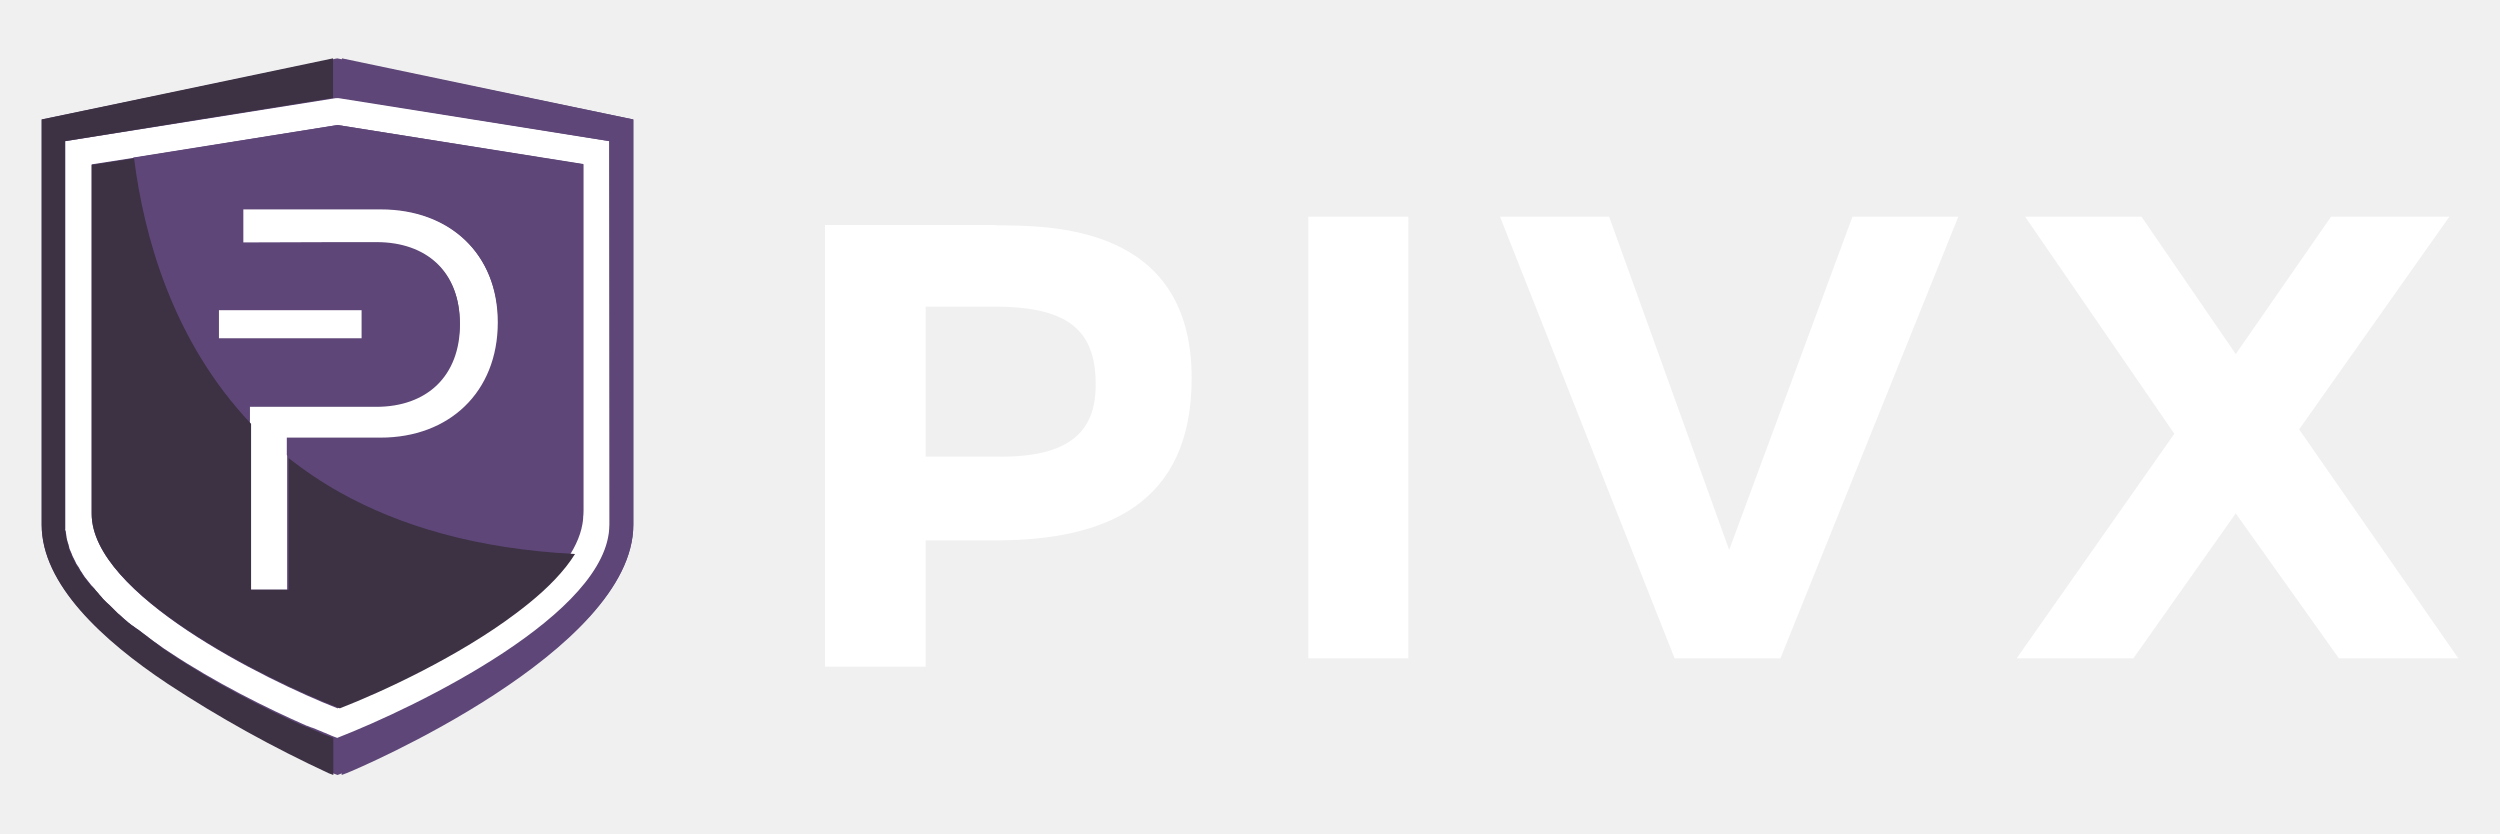
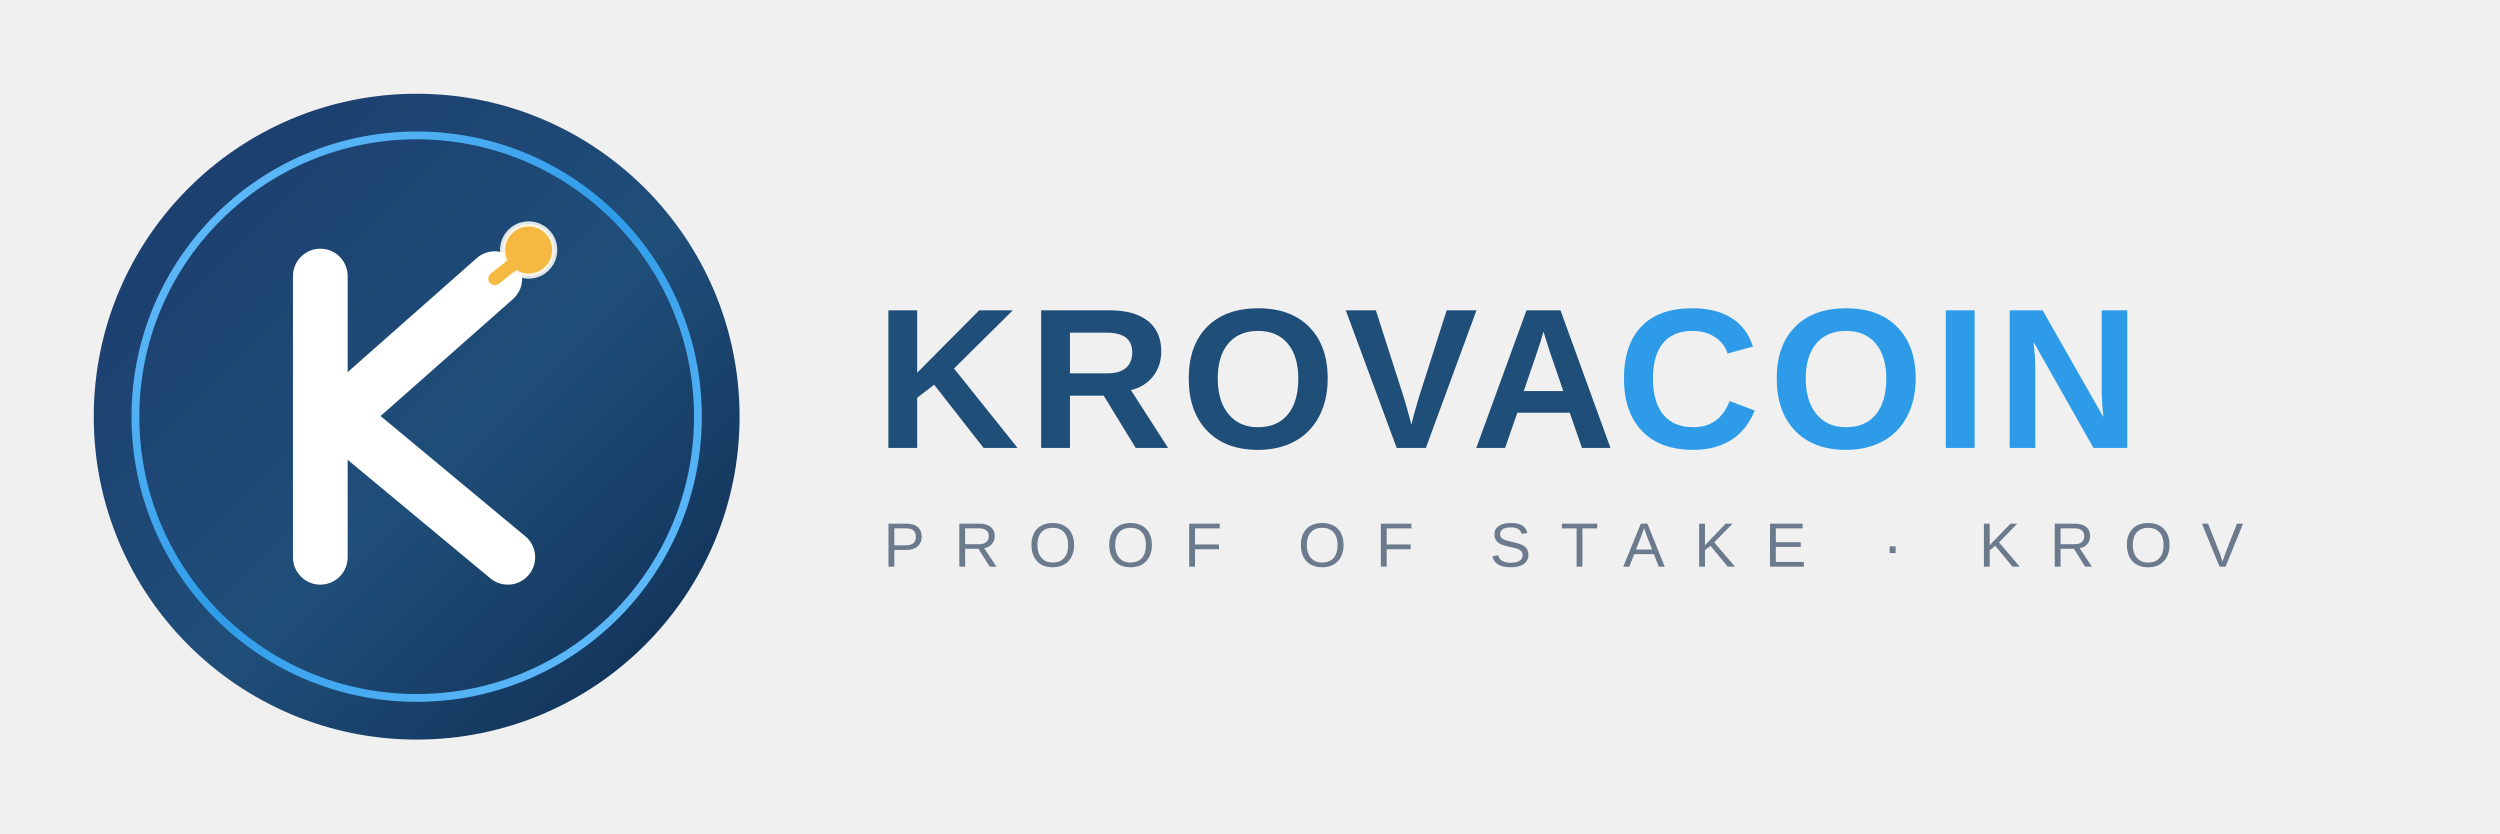
- <svg xmlns="http://www.w3.org/2000/svg" width="300px" height="100px" viewBox="0 0 300 100" version="1.1">
-   <g id="Artboard" stroke="none" stroke-width="1" fill="none" fill-rule="evenodd">
-     <g id="KROVACOIN_Logo-01" transform="translate(5, 6.966292)" fill-rule="nonzero">
-       <path d="M35.464,0.034 L0,7.369 L0,56.013 C0,63.135 7.373,69.865 15.358,75.1 C21.615,79.159 28.162,82.721 34.924,85.819 L35.5,86.034 L36.075,85.819 C37.514,85.285 71,71.183 71,56.013 L71,7.369 L35.464,0.034 Z" id="Shape" fill="#FFFFFF" />
-       <path d="M35.464,0.034 L0,7.369 L0,56.013 C0,63.135 7.373,69.865 15.358,75.1 C21.615,79.159 28.162,82.721 34.924,85.819 L35.5,86.034 L36.075,85.819 C37.514,85.285 71,71.183 71,56.013 L71,7.369 L35.464,0.034 Z M68.123,56.013 C68.123,66.625 45.068,77.842 35.464,81.581 L34.997,81.403 L34.817,81.332 L34.493,81.189 L34.313,81.118 L33.989,80.976 L33.882,80.94 L33.486,80.762 L33.378,80.726 L32.947,80.548 L32.874,80.513 L32.407,80.335 L32.372,80.335 L31.832,80.12 L31.796,80.12 C27.012,78.019 20.79,74.921 15.323,71.288 L14.675,70.861 L14.028,70.398 L13.417,69.97 L13.381,69.935 L12.805,69.507 L12.769,69.472 L12.193,69.048 L12.157,69.012 L11.582,68.585 L11.51,68.549 L10.97,68.157 L10.898,68.121 L10.394,67.73 L10.322,67.658 L9.854,67.267 L9.782,67.195 L9.351,66.804 L9.243,66.732 L8.847,66.34 L8.739,66.234 L8.344,65.842 L8.236,65.735 L7.84,65.379 L7.732,65.273 L7.372,64.917 L7.265,64.774 L6.941,64.418 L6.833,64.276 L6.51,63.92 L6.402,63.778 L6.114,63.422 L5.97,63.279 L5.719,62.959 L5.575,62.781 L5.323,62.461 L5.179,62.283 L4.962,61.962 L4.854,61.784 L4.637,61.464 L4.529,61.249 C4.457,61.142 4.422,61.034 4.35,60.964 L4.206,60.749 C4.144,60.661 4.095,60.565 4.062,60.464 L3.954,60.249 C3.918,60.142 3.846,60.071 3.81,59.964 C3.782,59.888 3.746,59.816 3.703,59.749 C3.661,59.656 3.625,59.561 3.595,59.464 C3.559,59.357 3.523,59.321 3.487,59.214 C3.458,59.128 3.422,59.045 3.379,58.965 C3.339,58.887 3.314,58.802 3.307,58.715 C3.307,58.644 3.235,58.537 3.235,58.466 C3.228,58.379 3.203,58.294 3.163,58.217 C3.127,58.145 3.127,58.074 3.091,57.967 C3.055,57.86 3.055,57.789 3.019,57.682 C2.992,57.614 2.979,57.54 2.983,57.467 C2.983,57.396 2.946,57.289 2.946,57.182 C2.946,57.075 2.91,57.04 2.91,56.967 C2.9,56.858 2.876,56.75 2.838,56.647 C2.802,56.54 2.838,56.54 2.838,56.469 L2.838,9.971 L35.322,4.807 L35.61,4.807 L68.089,9.971 L68.125,56.015 L68.123,56.015 L68.123,56.013 Z" id="Shape" fill="#5E4778" />
-       <path d="M35.5,8.034 L11.042,11.97 L6,12.757 L6,54.664 C6,64.363 26.846,74.634 35.5,78.034 C40.541,76.065 49.695,71.771 56.454,66.618 C56.954,66.224 57.49,65.83 57.956,65.437 C60.28,63.54 62.211,61.536 63.463,59.496 C64.428,57.921 65,56.311 65,54.699 L65,12.757 L35.5,8.034 Z M21.268,30.259 L38.469,30.259 L38.469,33.838 L21.268,33.838 L21.268,30.259 Z M54.809,31.941 C54.809,40.423 48.909,45.899 40.756,45.899 L29.457,45.899 L29.457,63.792 L24.987,63.792 L24.987,41.853 L40.15,41.853 C46.228,41.853 50.197,38.167 50.197,31.94 C50.197,25.784 46.228,22.206 40.219,22.206 L35.5,22.206 L24.201,22.241 L24.201,18.162 L40.719,18.162 C48.908,18.162 54.808,23.458 54.808,31.94 L54.809,31.941 Z" id="Shape" fill="#5E4778" />
-       <path d="M36.033,0.034 L36.033,4.809 L36.175,4.809 L68.199,9.975 L68.199,56.002 C68.199,66.619 45.468,77.841 36,81.582 L36,86.034 L36.567,85.819 C37.986,85.284 71,71.176 71,55.999 L71,7.373 L36.033,0.034 Z" id="Path" fill="#5E4778" />
-       <path d="M40.681,45.547 L29.417,45.547 L29.417,47.641 C31.332,49.158 33.365,50.523 35.496,51.723 C42.613,55.769 51.768,58.501 63.462,59.034 C64.428,57.472 65,55.875 65,54.277 L65,12.719 L35.496,8.034 L11,11.938 C12.144,21.059 15.542,33.658 24.947,43.56 L24.947,41.573 L40.112,41.573 C46.191,41.573 50.161,37.917 50.161,31.742 C50.161,25.638 46.191,22.088 40.181,22.088 L35.461,22.088 L24.16,22.124 L24.16,18.078 L40.681,18.078 C48.835,18.078 54.735,23.366 54.735,31.706 C54.735,40.117 48.87,45.548 40.681,45.548 L40.681,45.547 Z M35.461,30.075 L38.391,30.075 L38.391,33.624 L21.227,33.624 L21.227,30.075 L35.461,30.075 Z" id="Shape" fill="#5E4778" />
-       <path d="M34.539,81.403 L34.362,81.332 L34.043,81.225 L33.866,81.154 L33.546,81.011 L33.44,80.976 L33.05,80.798 L32.944,80.762 L32.518,80.584 L32.447,80.548 L31.986,80.333 L31.916,80.333 L31.384,80.118 L31.348,80.118 C26.668,78.017 20.532,74.919 15.142,71.251 L14.504,70.824 L13.866,70.326 L13.263,69.898 L13.227,69.863 L12.66,69.435 L12.625,69.399 L12.057,68.972 L12.022,68.936 L11.455,68.509 L11.383,68.473 L10.851,68.081 L10.78,68.046 L10.284,67.654 L10.213,67.586 L9.752,67.194 L9.681,67.123 L9.256,66.731 L9.149,66.659 L8.759,66.268 L8.653,66.161 L8.263,65.769 L8.156,65.663 L7.766,65.307 L7.66,65.2 L7.305,64.844 L7.199,64.702 L6.88,64.346 L6.773,64.203 L6.454,63.847 L6.348,63.705 L6.029,63.42 L5.887,63.278 L5.639,62.957 L5.497,62.779 L5.249,62.459 L5.107,62.281 L4.893,61.961 L4.787,61.783 L4.573,61.462 L4.467,61.284 C4.395,61.178 4.36,61.069 4.289,60.999 L4.147,60.784 L4.006,60.499 L3.899,60.284 C3.864,60.177 3.793,60.106 3.758,59.999 C3.73,59.924 3.694,59.852 3.651,59.784 C3.61,59.691 3.575,59.596 3.545,59.499 C3.509,59.392 3.474,59.356 3.439,59.249 C3.41,59.164 3.375,59.08 3.333,59 C3.288,58.924 3.264,58.838 3.261,58.751 C3.261,58.644 3.19,58.536 3.19,58.466 C3.183,58.378 3.159,58.294 3.119,58.216 C3.084,58.145 3.084,58.074 3.048,57.967 C3.013,57.86 3.013,57.789 2.977,57.682 C2.95,57.613 2.938,57.54 2.941,57.467 C2.941,57.395 2.906,57.289 2.906,57.182 C2.906,57.075 2.87,57.039 2.87,56.967 C2.86,56.857 2.836,56.75 2.799,56.646 C2.764,56.54 2.799,56.54 2.799,56.468 L2.799,9.971 L34.825,4.807 L34.967,4.807 L34.967,0.034 L0,7.369 L0,56.013 C0,63.135 7.27,69.865 15.142,75.1 C21.311,79.159 27.766,82.721 34.433,85.819 L35,86.034 L35,81.581 L34.539,81.403" id="Path" fill="#3D3144" />
-       <path d="M35.776,52.113 C33.624,50.904 31.573,49.529 29.64,48.001 L29.64,63.802 L25.129,63.802 L25.129,43.889 C15.636,33.879 12.244,21.186 11.09,12.034 L6,12.82 L6,54.687 C6,64.376 27.041,74.637 35.776,78.034 C40.864,76.067 50.104,71.777 56.926,66.629 C57.431,66.235 57.972,65.842 58.442,65.449 C60.787,63.554 62.736,61.552 64,59.514 C52.198,58.906 42.994,56.153 35.776,52.113" id="Path" fill="#3D3144" />
-       <polygon id="Path" fill="#FFFFFF" points="238.01 19.034 251.978 19.034 263.292 35.522 274.728 19.034 288.927 19.034 270.897 44.56 290 72.034 275.669 72.034 263.288 54.64 251.006 72.034 237 72.034 255.919 45.085" />
-       <polygon id="Path" fill="#FFFFFF" points="230 19.034 208.655 72.034 195.952 72.034 175 19.034 188.096 19.034 202.5 59.023 217.298 19.034" />
-       <rect id="Rectangle" fill="#FFFFFF" x="152" y="19.034" width="12" height="53" />
-       <path d="M114.441,20.068 L114.441,20.034 L94,20.034 L94,73.034 L106.083,73.034 L106.083,57.881 L114.441,57.881 C127.751,57.881 138,53.507 138,38.41 C138,19.849 120.814,20.126 114.441,20.068 Z M126.48,39.441 C126.409,44.679 123.492,48.019 114.441,47.826 L106.083,47.826 L106.083,29.834 L114.441,29.834 C123.709,29.834 126.567,33.093 126.48,39.441 Z" id="Shape" fill="#FFFFFF" />
+ <svg xmlns="http://www.w3.org/2000/svg" viewBox="0 0 1200 400" width="1200" height="400">
+   <defs>
+     <linearGradient id="coinGrad" x1="0%" y1="0%" x2="100%" y2="100%">
+       <stop offset="0%" stop-color="#1B3A6B" />
+       <stop offset="55%" stop-color="#1F4E79" />
+       <stop offset="100%" stop-color="#0E2A4F" />
+     </linearGradient>
+     <linearGradient id="ringGrad" x1="0%" y1="0%" x2="100%" y2="100%">
+       <stop offset="0%" stop-color="#6FC3FF" />
+       <stop offset="50%" stop-color="#2E9BE8" />
+       <stop offset="100%" stop-color="#6FC3FF" />
+     </linearGradient>
+   </defs>
+   <g transform="translate(40,40) scale(0.625)">
+     <circle cx="256" cy="256" r="248" fill="url(#coinGrad)" />
+     <circle cx="256" cy="256" r="216" fill="none" stroke="url(#ringGrad)" stroke-width="6" />
+     <g stroke="#FFFFFF" stroke-width="42" stroke-linecap="round" fill="none">
+       <line x1="182" y1="148" x2="182" y2="364" />
+       <line x1="196" y1="256" x2="316" y2="150" />
+       <line x1="196" y1="256" x2="326" y2="364" />
    </g>
+     <circle cx="342" cy="128" r="20" fill="#F5B841" />
+     <circle cx="342" cy="128" r="20" fill="none" stroke="#FFFFFF" stroke-width="4" opacity="0.85" />
+     <line x1="316" y1="150" x2="330" y2="139" stroke="#F5B841" stroke-width="10" stroke-linecap="round" />
  </g>
+   <text x="420" y="215" font-family="Montserrat, 'Segoe UI', Arial, sans-serif" font-size="96" font-weight="700" letter-spacing="4" fill="#1F4E79">KROVA<tspan fill="#2E9BE8">COIN</tspan>
+   </text>
+   <text x="424" y="272" font-family="Montserrat, 'Segoe UI', Arial, sans-serif" font-size="30" font-weight="500" letter-spacing="14" fill="#6B7A8D">PROOF OF STAKE · KROV</text>
</svg>
